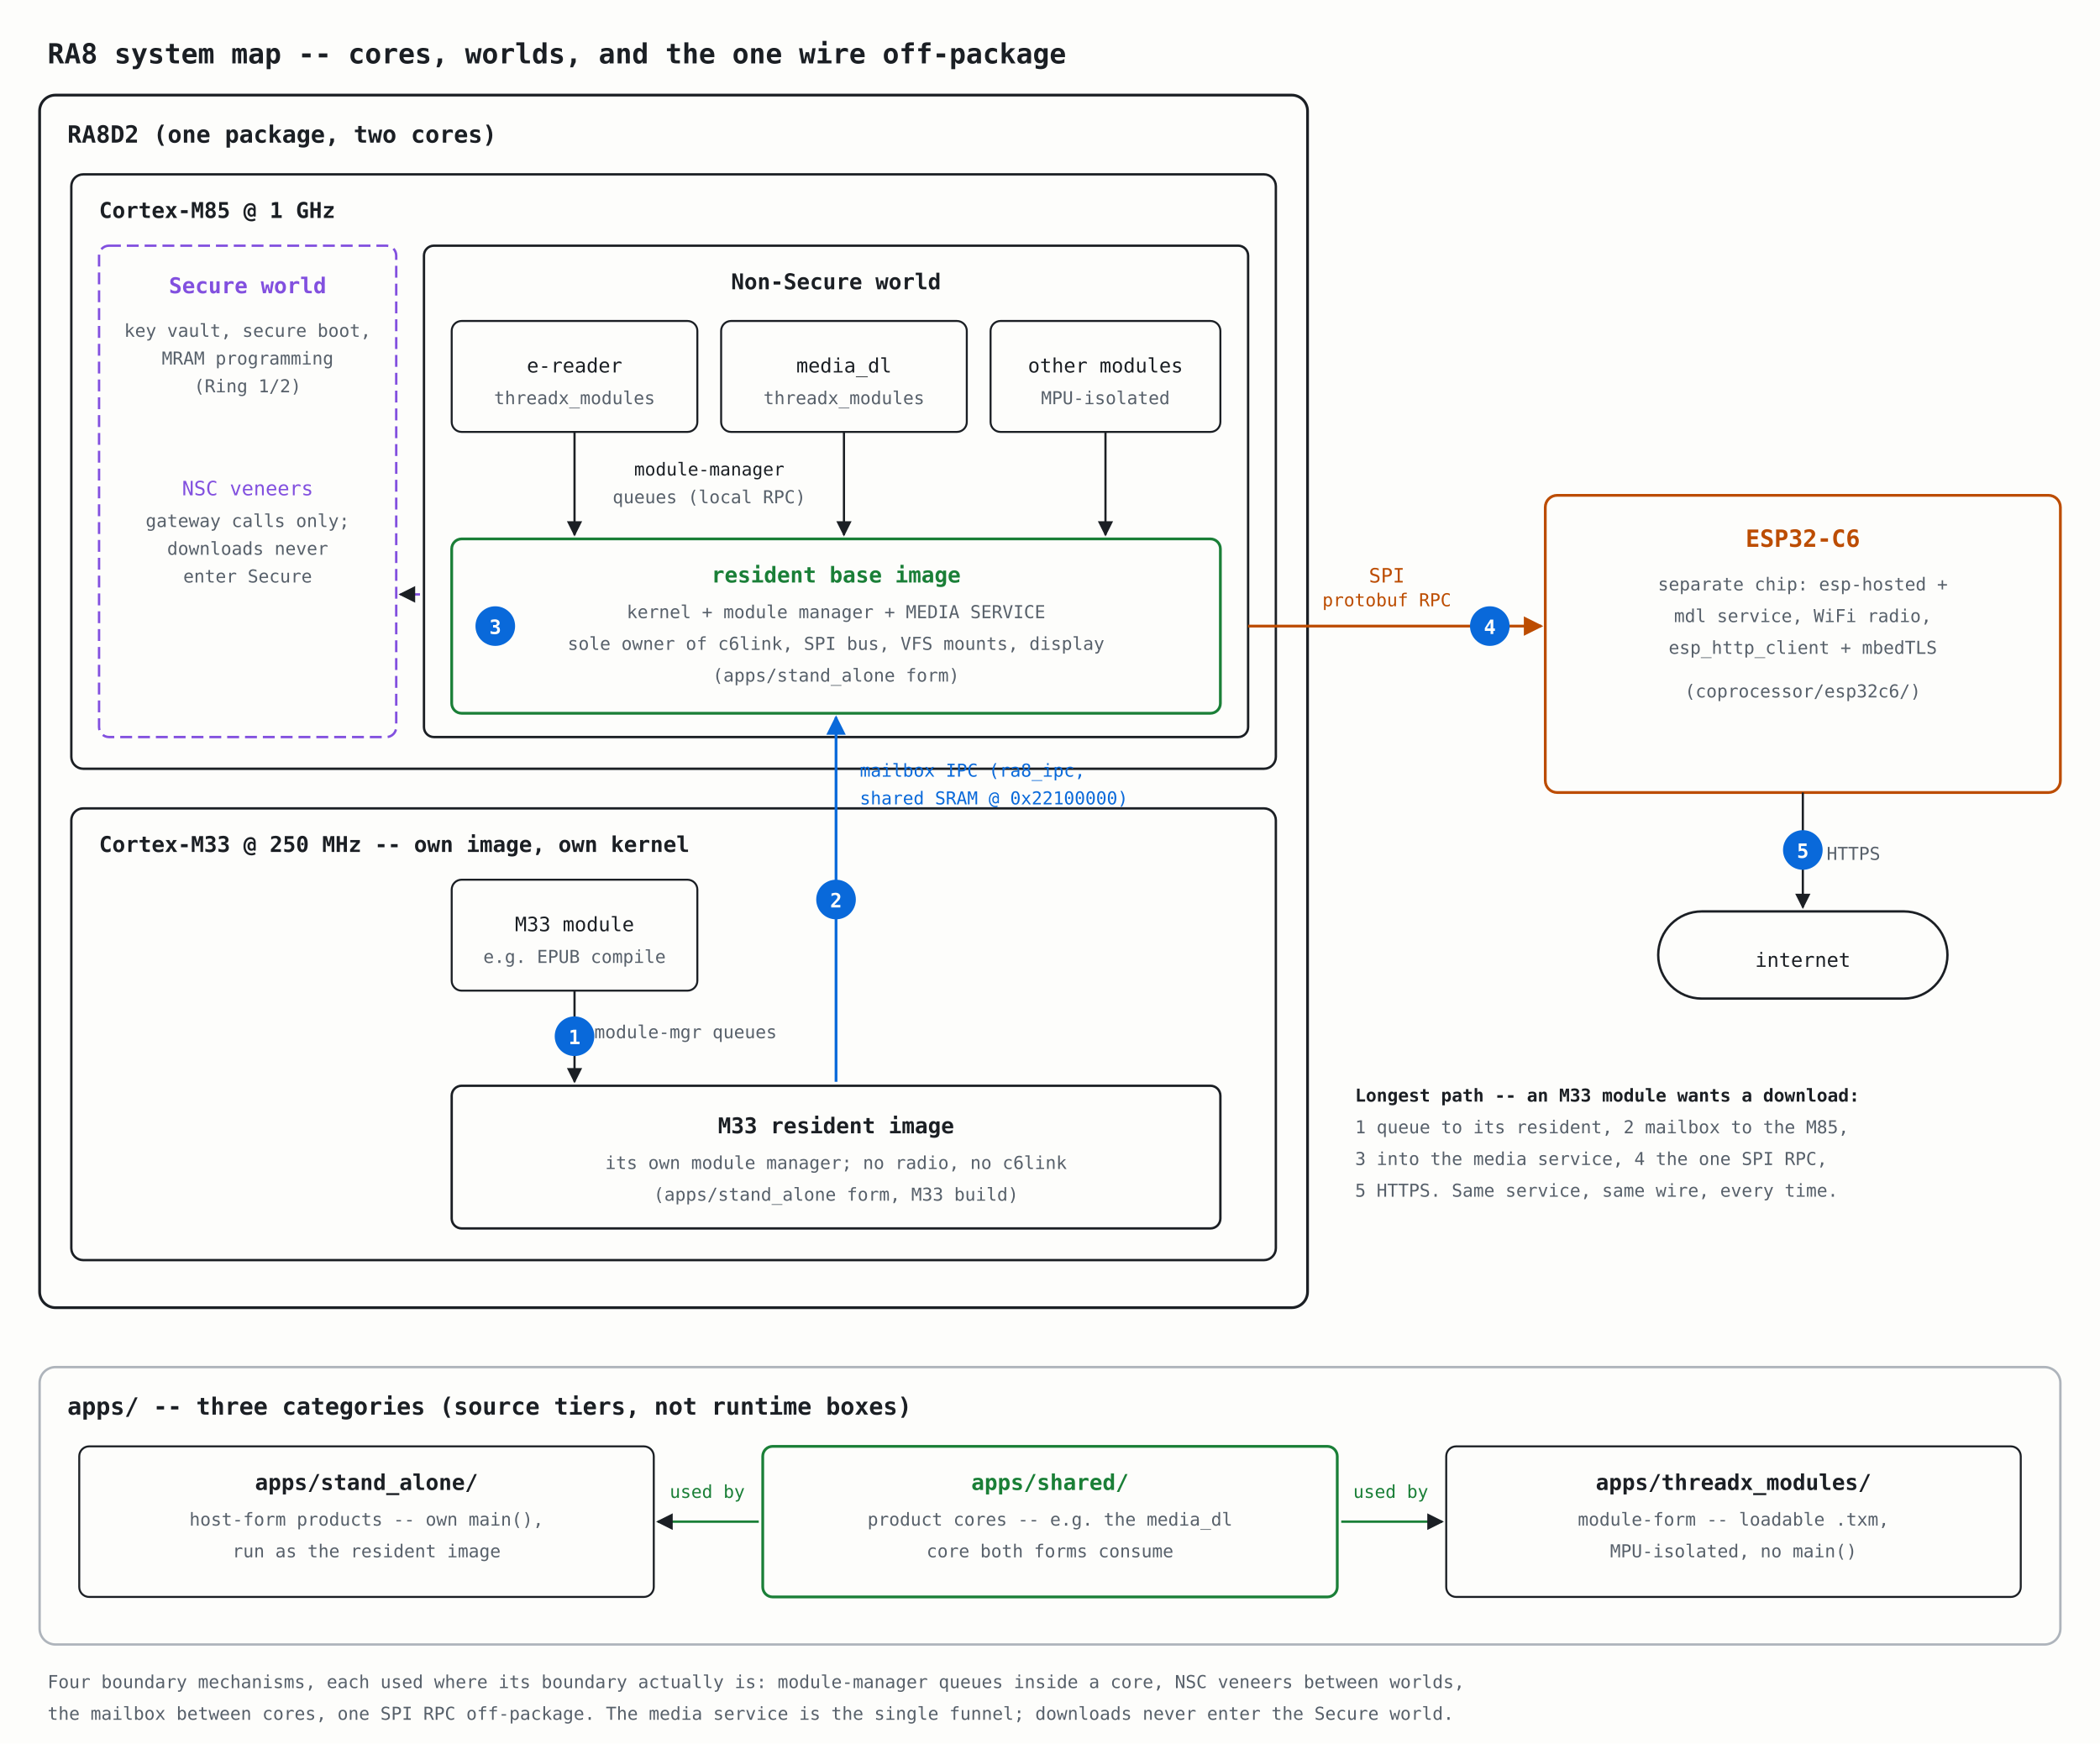
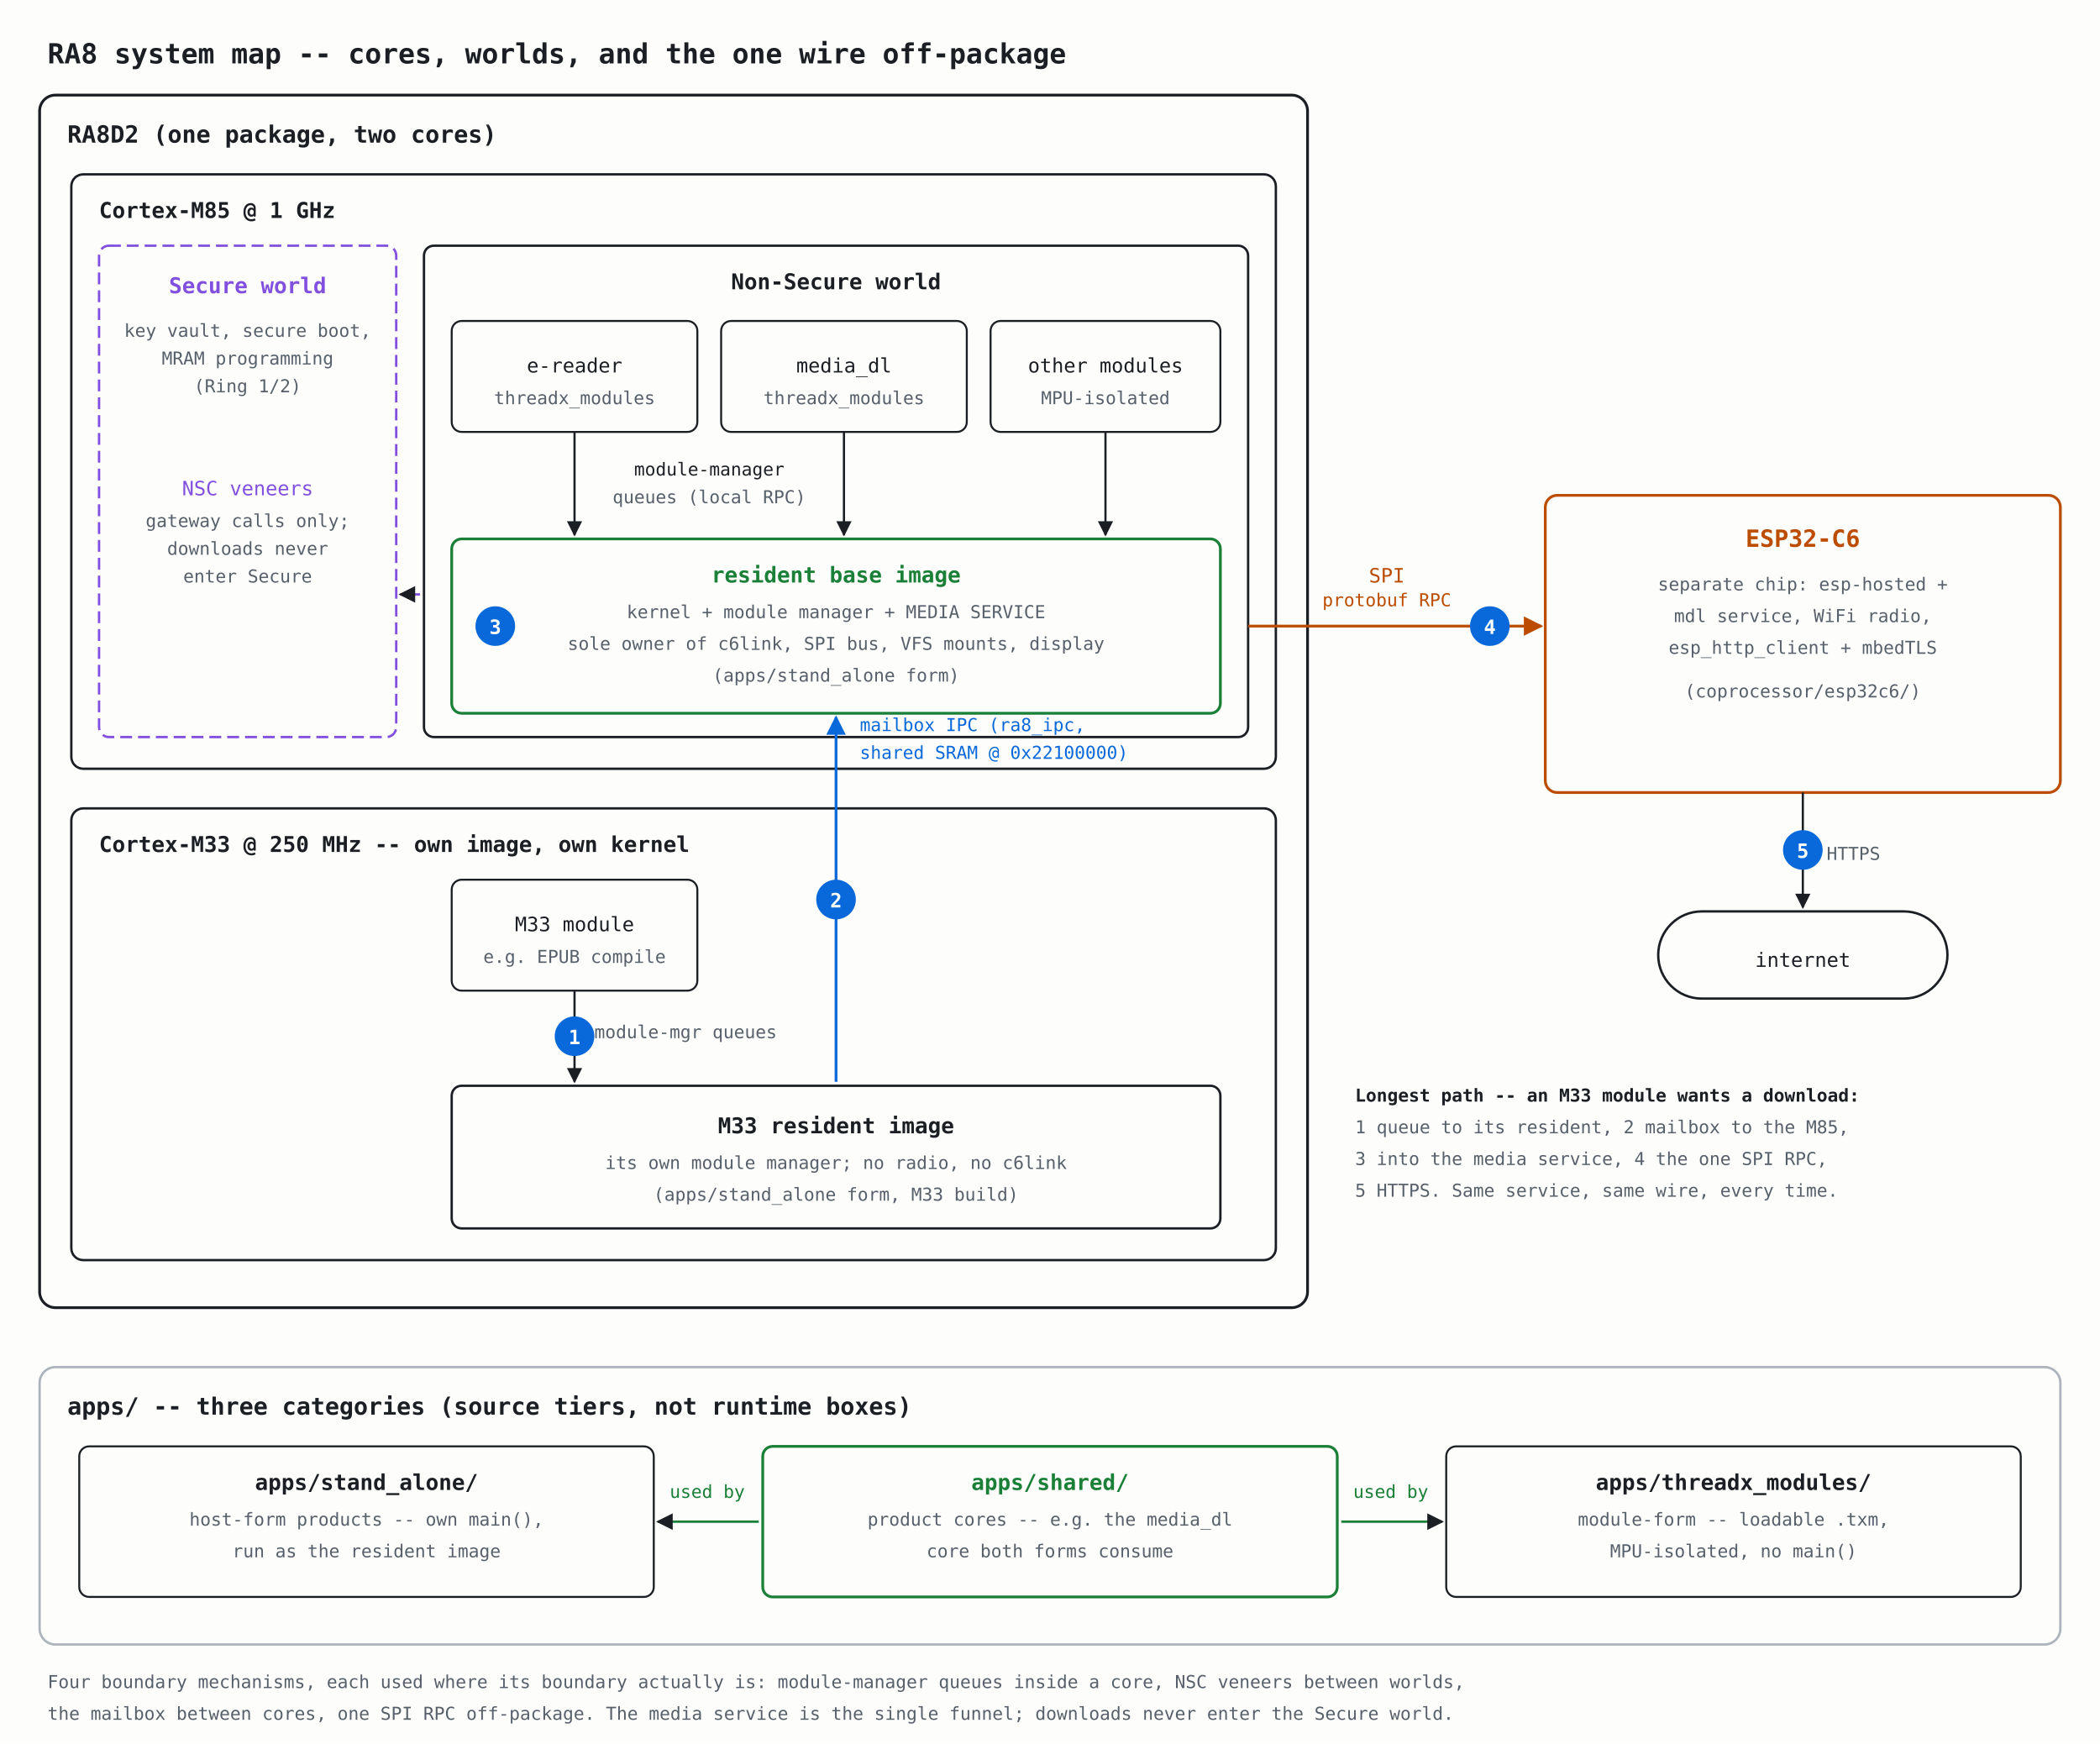
<svg xmlns="http://www.w3.org/2000/svg" viewBox="0 0 1060 880" width="1060" role="img" aria-label="RA8 system map. The RA8D2 package holds a Cortex-M85 split into a Secure world (key vault, secure boot, MRAM programming) and a Non-Secure world containing loadable modules above a resident base image that owns the media service, plus a Cortex-M33 with its own resident image and modules. Module-manager queues cross module boundaries, NSC veneers cross the world boundary, a mailbox in shared SRAM crosses the core boundary, and one SPI protobuf RPC reaches the ESP32-C6, which reaches the internet over HTTPS. Below, the apps source tier is shown in three categories: apps/shared product cores consumed by both apps/stand_alone host-form products and apps/threadx_modules module-form builds.">
  <defs>
    <marker id="aInk" viewBox="0 0 10 10" refX="9" refY="5" markerWidth="7" markerHeight="7" orient="auto-start-reverse">
      <path d="M0,0 L10,5 L0,10 z" fill="#1b1f24" />
    </marker>
    <marker id="aAcc" viewBox="0 0 10 10" refX="9" refY="5" markerWidth="7" markerHeight="7" orient="auto-start-reverse">
      <path d="M0,0 L10,5 L0,10 z" fill="#0969da" />
    </marker>
    <marker id="aWarm" viewBox="0 0 10 10" refX="9" refY="5" markerWidth="7" markerHeight="7" orient="auto-start-reverse">
      <path d="M0,0 L10,5 L0,10 z" fill="#bc4c00" />
    </marker>
  </defs>
  <rect x="0" y="0" width="1060" height="880" fill="#fdfdfb" />
  <g font-family="ui-monospace,SFMono-Regular,Menlo,Consolas,monospace">
    <text x="24" y="32" fill="#1b1f24" font-size="14" font-weight="bold">RA8 system map -- cores, worlds, and the one wire off-package</text>
    <rect x="20" y="48" width="640" height="612" rx="8" fill="none" stroke="#1b1f24" stroke-width="1.4" />
    <text x="34" y="72" fill="#1b1f24" font-size="12" font-weight="bold">RA8D2 (one package, two cores)</text>
    <rect x="36" y="88" width="608" height="300" rx="6" fill="none" stroke="#1b1f24" stroke-width="1.2" />
    <text x="50" y="110" fill="#1b1f24" font-size="11" font-weight="bold">Cortex-M85 @ 1 GHz</text>
    <rect x="50" y="124" width="150" height="248" rx="5" fill="none" stroke="#8250df" stroke-width="1.2" stroke-dasharray="6 3" />
    <text x="125" y="148" text-anchor="middle" fill="#8250df" font-size="11" font-weight="bold">Secure world</text>
    <text x="125" y="170" text-anchor="middle" fill="#57606a" font-size="9">key vault, secure boot,</text>
    <text x="125" y="184" text-anchor="middle" fill="#57606a" font-size="9">MRAM programming</text>
    <text x="125" y="198" text-anchor="middle" fill="#57606a" font-size="9">(Ring 1/2)</text>
    <text x="125" y="250" text-anchor="middle" fill="#8250df" font-size="10">NSC veneers</text>
    <text x="125" y="266" text-anchor="middle" fill="#57606a" font-size="9">gateway calls only;</text>
    <text x="125" y="280" text-anchor="middle" fill="#57606a" font-size="9">downloads never</text>
    <text x="125" y="294" text-anchor="middle" fill="#57606a" font-size="9">enter Secure</text>
    <rect x="214" y="124" width="416" height="248" rx="5" fill="none" stroke="#1b1f24" stroke-width="1.2" />
    <text x="422" y="146" text-anchor="middle" fill="#1b1f24" font-size="11" font-weight="bold">Non-Secure world</text>
    <rect x="228" y="162" width="124" height="56" rx="5" fill="none" stroke="#1b1f24" stroke-width="1" />
    <text x="290" y="188" text-anchor="middle" fill="#1b1f24" font-size="10">e-reader</text>
    <text x="290" y="204" text-anchor="middle" fill="#57606a" font-size="9">threadx_modules</text>
    <rect x="364" y="162" width="124" height="56" rx="5" fill="none" stroke="#1b1f24" stroke-width="1" />
    <text x="426" y="188" text-anchor="middle" fill="#1b1f24" font-size="10">media_dl</text>
    <text x="426" y="204" text-anchor="middle" fill="#57606a" font-size="9">threadx_modules</text>
    <rect x="500" y="162" width="116" height="56" rx="5" fill="none" stroke="#1b1f24" stroke-width="1" />
    <text x="558" y="188" text-anchor="middle" fill="#1b1f24" font-size="10">other modules</text>
    <text x="558" y="204" text-anchor="middle" fill="#57606a" font-size="9">MPU-isolated</text>
    <line x1="290" y1="218" x2="290" y2="270" stroke="#1b1f24" stroke-width="1.1" marker-end="url(#aInk)" />
    <line x1="426" y1="218" x2="426" y2="270" stroke="#1b1f24" stroke-width="1.1" marker-end="url(#aInk)" />
    <line x1="558" y1="218" x2="558" y2="270" stroke="#1b1f24" stroke-width="1.1" marker-end="url(#aInk)" />
    <text x="358" y="240" text-anchor="middle" fill="#1b1f24" font-size="9">module-manager</text>
    <text x="358" y="254" text-anchor="middle" fill="#57606a" font-size="9">queues (local RPC)</text>
    <rect x="228" y="272" width="388" height="88" rx="5" fill="none" stroke="#1a7f37" stroke-width="1.4" />
    <text x="422" y="294" text-anchor="middle" fill="#1a7f37" font-size="11" font-weight="bold">resident base image</text>
    <text x="422" y="312" text-anchor="middle" fill="#57606a" font-size="9">kernel + module manager + MEDIA SERVICE</text>
    <text x="422" y="328" text-anchor="middle" fill="#57606a" font-size="9">sole owner of c6link, SPI bus, VFS mounts, display</text>
    <text x="422" y="344" text-anchor="middle" fill="#57606a" font-size="9">(apps/stand_alone form)</text>
    <line x1="212" y1="300" x2="202" y2="300" stroke="#8250df" stroke-width="1.2" marker-end="url(#aInk)" />
    <rect x="36" y="408" width="608" height="228" rx="6" fill="none" stroke="#1b1f24" stroke-width="1.2" />
    <text x="50" y="430" fill="#1b1f24" font-size="11" font-weight="bold">Cortex-M33 @ 250 MHz -- own image, own kernel</text>
    <rect x="228" y="444" width="124" height="56" rx="5" fill="none" stroke="#1b1f24" stroke-width="1" />
    <text x="290" y="470" text-anchor="middle" fill="#1b1f24" font-size="10">M33 module</text>
    <text x="290" y="486" text-anchor="middle" fill="#57606a" font-size="9">e.g. EPUB compile</text>
    <line x1="290" y1="500" x2="290" y2="546" stroke="#1b1f24" stroke-width="1.1" marker-end="url(#aInk)" />
    <text x="300" y="524" fill="#57606a" font-size="9">module-mgr queues</text>
    <rect x="228" y="548" width="388" height="72" rx="5" fill="none" stroke="#1b1f24" stroke-width="1.2" />
    <text x="422" y="572" text-anchor="middle" fill="#1b1f24" font-size="11" font-weight="bold">M33 resident image</text>
    <text x="422" y="590" text-anchor="middle" fill="#57606a" font-size="9">its own module manager; no radio, no c6link</text>
    <text x="422" y="606" text-anchor="middle" fill="#57606a" font-size="9">(apps/stand_alone form, M33 build)</text>
    <line x1="422" y1="546" x2="422" y2="362" stroke="#0969da" stroke-width="1.4" marker-end="url(#aAcc)" />
-     <text x="434" y="392" fill="#0969da" font-size="9">mailbox IPC (ra8_ipc,</text>
-     <text x="434" y="406" fill="#0969da" font-size="9">shared SRAM @ 0x22100000)</text>
+     <text x="434" y="369" fill="#0969da" font-size="9">mailbox IPC (ra8_ipc,</text>
+     <text x="434" y="383" fill="#0969da" font-size="9">shared SRAM @ 0x22100000)</text>
    <rect x="780" y="250" width="260" height="150" rx="6" fill="none" stroke="#bc4c00" stroke-width="1.4" />
    <text x="910" y="276" text-anchor="middle" fill="#bc4c00" font-size="12" font-weight="bold">ESP32-C6</text>
    <text x="910" y="298" text-anchor="middle" fill="#57606a" font-size="9">separate chip: esp-hosted +</text>
    <text x="910" y="314" text-anchor="middle" fill="#57606a" font-size="9">mdl service, WiFi radio,</text>
    <text x="910" y="330" text-anchor="middle" fill="#57606a" font-size="9">esp_http_client + mbedTLS</text>
    <text x="910" y="352" text-anchor="middle" fill="#57606a" font-size="9">(coprocessor/esp32c6/)</text>
    <line x1="630" y1="316" x2="778" y2="316" stroke="#bc4c00" stroke-width="1.4" marker-end="url(#aWarm)" />
    <text x="700" y="294" text-anchor="middle" fill="#bc4c00" font-size="10">SPI</text>
    <text x="700" y="306" text-anchor="middle" fill="#bc4c00" font-size="9">protobuf RPC</text>
    <rect x="837" y="460" width="146" height="44" rx="22" fill="none" stroke="#1b1f24" stroke-width="1.2" />
    <text x="910" y="488" text-anchor="middle" fill="#1b1f24" font-size="10">internet</text>
    <line x1="910" y1="400" x2="910" y2="458" stroke="#1b1f24" stroke-width="1.1" marker-end="url(#aInk)" />
    <text x="922" y="434" fill="#57606a" font-size="9">HTTPS</text>
    <g fill="#0969da">
      <circle cx="290" cy="523" r="10" />
      <circle cx="422" cy="454" r="10" />
      <circle cx="250" cy="316" r="10" />
      <circle cx="752" cy="316" r="10" />
      <circle cx="910" cy="429" r="10" />
    </g>
    <g fill="#fdfdfb" font-size="10" font-weight="bold" text-anchor="middle">
      <text x="290" y="527">1</text>
      <text x="422" y="458">2</text>
      <text x="250" y="320">3</text>
      <text x="752" y="320">4</text>
      <text x="910" y="433">5</text>
    </g>
    <text x="684" y="556" fill="#1b1f24" font-size="9" font-weight="bold">Longest path -- an M33 module wants a download:</text>
    <text x="684" y="572" fill="#57606a" font-size="9">1 queue to its resident, 2 mailbox to the M85,</text>
    <text x="684" y="588" fill="#57606a" font-size="9">3 into the media service, 4 the one SPI RPC,</text>
    <text x="684" y="604" fill="#57606a" font-size="9">5 HTTPS. Same service, same wire, every time.</text>
    <rect x="20" y="690" width="1020" height="140" rx="8" fill="none" stroke="#aeb4bb" stroke-width="1.2" />
    <text x="34" y="714" fill="#1b1f24" font-size="12" font-weight="bold">apps/ -- three categories (source tiers, not runtime boxes)</text>
    <rect x="40" y="730" width="290" height="76" rx="5" fill="none" stroke="#1b1f24" stroke-width="1" />
    <text x="185" y="752" text-anchor="middle" fill="#1b1f24" font-size="11" font-weight="bold">apps/stand_alone/</text>
    <text x="185" y="770" text-anchor="middle" fill="#57606a" font-size="9">host-form products -- own main(),</text>
    <text x="185" y="786" text-anchor="middle" fill="#57606a" font-size="9">run as the resident image</text>
    <rect x="385" y="730" width="290" height="76" rx="5" fill="none" stroke="#1a7f37" stroke-width="1.4" />
    <text x="530" y="752" text-anchor="middle" fill="#1a7f37" font-size="11" font-weight="bold">apps/shared/</text>
    <text x="530" y="770" text-anchor="middle" fill="#57606a" font-size="9">product cores -- e.g. the media_dl</text>
    <text x="530" y="786" text-anchor="middle" fill="#57606a" font-size="9">core both forms consume</text>
    <rect x="730" y="730" width="290" height="76" rx="5" fill="none" stroke="#1b1f24" stroke-width="1" />
    <text x="875" y="752" text-anchor="middle" fill="#1b1f24" font-size="11" font-weight="bold">apps/threadx_modules/</text>
    <text x="875" y="770" text-anchor="middle" fill="#57606a" font-size="9">module-form -- loadable .txm,</text>
    <text x="875" y="786" text-anchor="middle" fill="#57606a" font-size="9">MPU-isolated, no main()</text>
    <line x1="383" y1="768" x2="332" y2="768" stroke="#1a7f37" stroke-width="1.2" marker-end="url(#aInk)" />
    <line x1="677" y1="768" x2="728" y2="768" stroke="#1a7f37" stroke-width="1.2" marker-end="url(#aInk)" />
    <text x="357" y="756" text-anchor="middle" fill="#1a7f37" font-size="9">used by</text>
    <text x="702" y="756" text-anchor="middle" fill="#1a7f37" font-size="9">used by</text>
    <text x="24" y="852" fill="#57606a" font-size="9">Four boundary mechanisms, each used where its boundary actually is: module-manager queues inside a core, NSC veneers between worlds,</text>
    <text x="24" y="868" fill="#57606a" font-size="9">the mailbox between cores, one SPI RPC off-package. The media service is the single funnel; downloads never enter the Secure world.</text>
  </g>
</svg>
